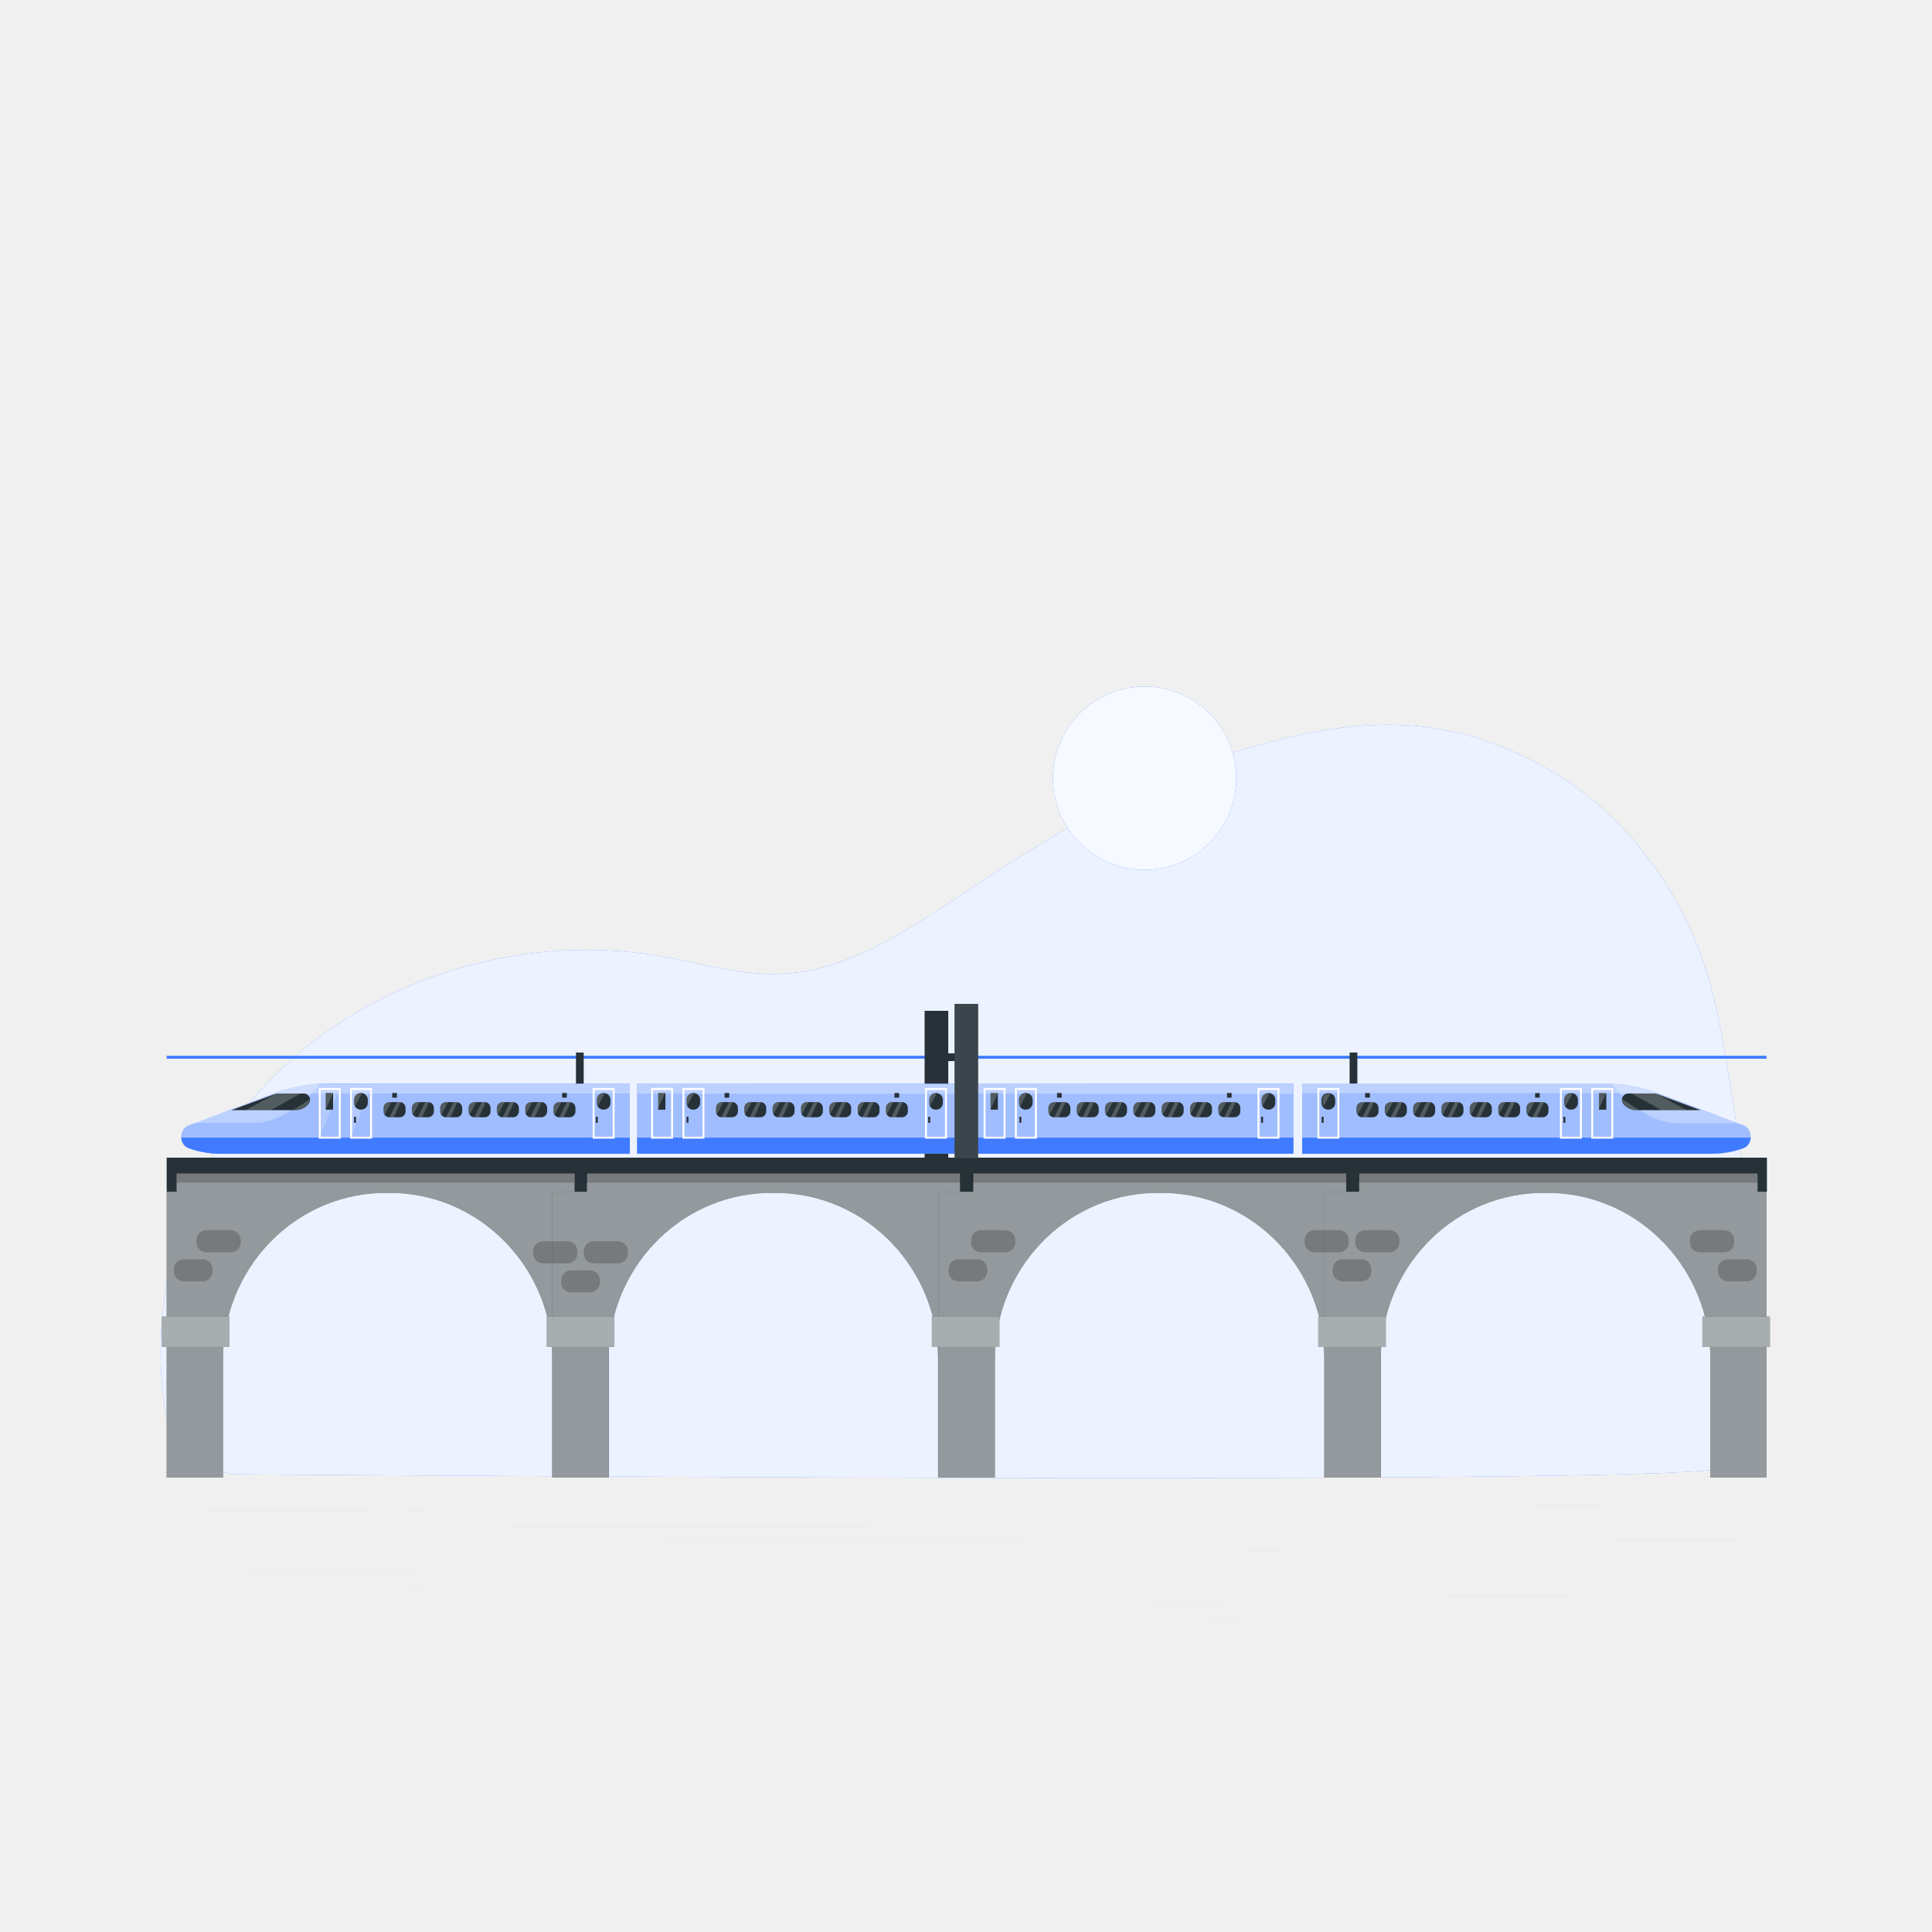
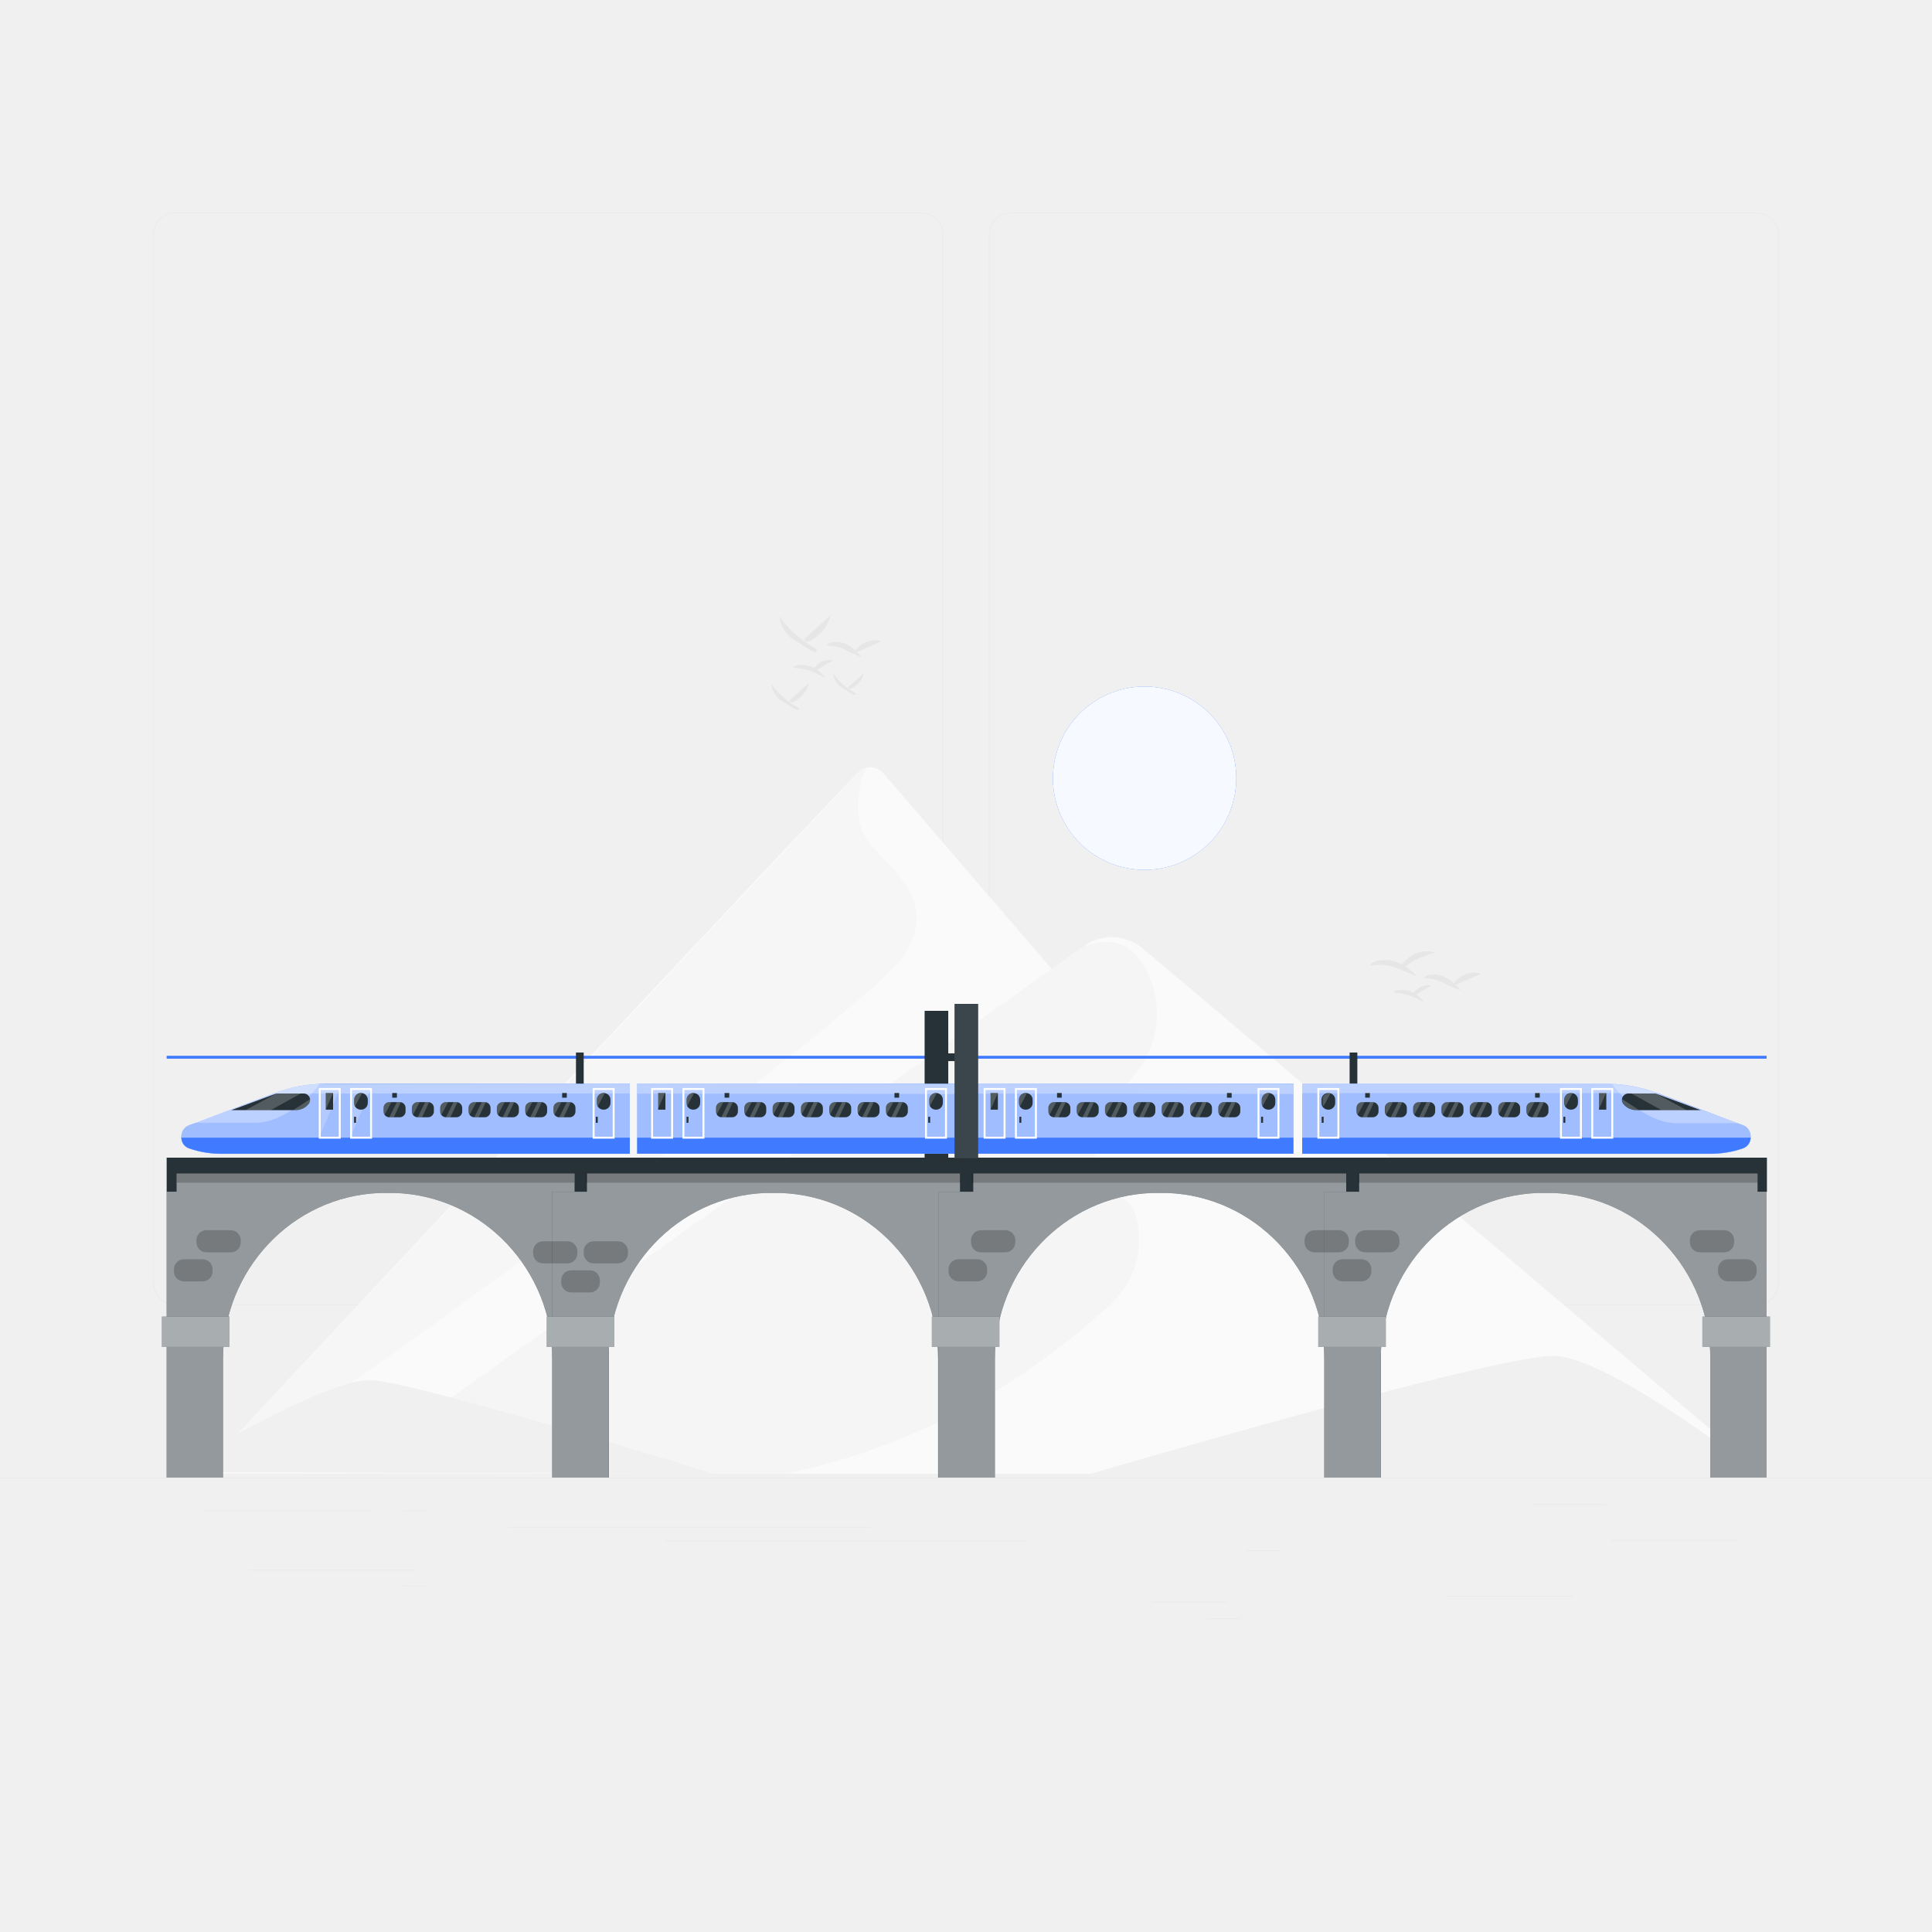
<svg xmlns="http://www.w3.org/2000/svg" viewBox="0 0 500 500">
-   <g id="freepik--background-simple--inject-2">
-     <path d="M62.42,381.55c-9.91-.07-18.21-7-19.68-16.23A101.71,101.71,0,0,1,68.3,281.2c24.84-26.88,65.14-40.19,102.33-33.79,10.46,1.8,20.82,5.05,31.44,4.62,17-.69,31.82-10.58,45.75-19.83,23.9-15.87,48.84-31.14,76.84-39.06s49.94-8.5,75.13,5.48C423,211.5,438.31,235,443.89,259.8s18.84,112,1.49,120.15C436.34,384.18,131.49,382,62.42,381.55Z" style="fill:#407BFF" />
-     <g style="opacity:0.9">
-       <path d="M62.42,381.55c-9.91-.07-18.21-7-19.68-16.23A101.71,101.71,0,0,1,68.3,281.2c24.84-26.88,65.14-40.19,102.33-33.79,10.46,1.8,20.82,5.05,31.44,4.62,17-.69,31.82-10.58,45.75-19.83,23.9-15.87,48.84-31.14,76.84-39.06s49.94-8.5,75.13,5.48C423,211.5,438.31,235,443.89,259.8s18.84,112,1.49,120.15C436.34,384.18,131.49,382,62.42,381.55Z" style="fill:#fff" />
-     </g>
+   <g id="freepik--background-complete--inject-2">
+     <path d="M238.4,337.8H45.3a5.71,5.71,0,0,1-5.71-5.71V60.66A5.71,5.71,0,0,1,45.3,55H238.4a5.71,5.71,0,0,1,5.71,5.71V332.09A5.71,5.71,0,0,1,238.4,337.8ZM45.3,55.2a5.47,5.47,0,0,0-5.46,5.46V332.09a5.47,5.47,0,0,0,5.46,5.46H238.4a5.47,5.47,0,0,0,5.46-5.46V60.66a5.47,5.47,0,0,0-5.46-5.46Z" style="fill:#ebebeb" />
+     <path d="M454.7,337.8H261.6a5.71,5.71,0,0,1-5.71-5.71V60.66A5.71,5.71,0,0,1,261.6,55H454.7a5.71,5.71,0,0,1,5.71,5.71V332.09A5.71,5.71,0,0,1,454.7,337.8ZM261.6,55.2a5.47,5.47,0,0,0-5.46,5.46V332.09a5.47,5.47,0,0,0,5.46,5.46H454.7a5.47,5.47,0,0,0,5.46-5.46V60.66a5.47,5.47,0,0,0-5.46-5.46Z" style="fill:#ebebeb" />
+     <rect y="382.4" width="500" height="0.25" style="fill:#ebebeb" />
+     <path d="M384.55,381.39H54a8.75,8.75,0,0,1,.69-3S214,207.66,222.11,199.91c.12-.11.24-.22.37-.32a4.62,4.62,0,0,1,1.61-.87,4.44,4.44,0,0,1,4.74,1.65Z" style="fill:#fafafa" />
+     <path d="M233.28,248.15C222.39,263.26,67.58,377.65,54,381.39l.69-3L222.48,199.59l1.61-.87c-1.84,4-3.51,13.19.27,18.53C229.64,224.68,244.16,233,233.28,248.15Z" style="fill:#e6e6e6;opacity:0.2" />
+     <path d="M456.21,381.39,89.3,381.33S269.43,252.69,277.88,246.67l.31-.22,1.22-.85c.4-.27.78-.52,1.13-.77a12.79,12.79,0,0,1,7.15-2.33,13.4,13.4,0,0,1,8.65,3.46C328.85,273.3,456.21,381.39,456.21,381.39Z" style="fill:#fafafa" />
+     <path d="M299.24,265.38a25.79,25.79,0,0,1-6.62,14c-2.92,3.42-6.12,6.54-8,11.86s-1.76,13.74,1.26,16.82c1.86,1.91,4.25,1.3,6.14,3.12,3.05,2.93,3.44,11.26,1.66,16.7s-5,8.6-8.13,11.37c-25.8,23.05-53.7,36.31-82.24,42.09-28.08,0-114,0-114,0S278.18,246.46,278.18,246.46c.43-.3.84-.57,1.23-.85s.78-.52,1.13-.78c3.64-1.17,7.33-1.7,10.84.21C296.16,247.65,300.33,256.44,299.24,265.38Z" style="fill:#e0e0e0;opacity:0.2" />
+     <path d="M455.65,381.77S417,351.43,402.39,350.91s-120.09,30.5-120.09,30.5Z" style="fill:#f0f0f0" />
+     <path d="M184.67,381.37S107.82,357.71,96,357.18,44,381,44,381Z" style="fill:#f0f0f0" />
+     <path d="M223.08,170a9.42,9.42,0,0,1-1.43-.46c-.86-.34-2-.9-3.11-1.46a9.4,9.4,0,0,0-3-.91c-.81-.09-1.36,0-1.44-.21s.4-.61,1.39-.79a6.18,6.18,0,0,1,3.7.63A11.37,11.37,0,0,1,222,169C222.68,169.61,223.08,170,223.08,170Z" style="fill:#e6e6e6" />
+     <path d="M228.08,166l-1,.4c-.61.25-1.39.61-2.25,1-1.73.76-3.2,1.55-3.44,1.21-.11-.16.12-.54.62-1a7.54,7.54,0,0,1,2.26-1.49,5.16,5.16,0,0,1,2.73-.38,4,4,0,0,1,.82.19Z" style="fill:#e6e6e6" />
+     <path d="M213.45,175.46l-.31-.18c-.19-.13-.48-.29-.83-.48a19.39,19.39,0,0,0-2.77-1.21c-2.2-.78-4.17-.61-4.23-.94,0-.15.45-.41,1.3-.53a7.38,7.38,0,0,1,3.31.37,6.61,6.61,0,0,1,2.75,1.85,5.28,5.28,0,0,1,.6.81C213.38,175.35,213.45,175.46,213.45,175.46Z" style="fill:#e6e6e6" />
+     <path d="M215.61,170.92l-.79.45-1.76,1c-1.33.72-2.35,1.58-2.6,1.35s0-.46.34-.92a5.3,5.3,0,0,1,1.7-1.46,4.58,4.58,0,0,1,2.18-.53A3.61,3.61,0,0,1,215.61,170.92Z" style="fill:#e6e6e6" />
+     <path d="M211.36,168a28.59,28.59,0,0,1-9.64-8.44,8,8,0,0,0,4.11,6.24c1.67.9,3.44,2.51,5.29,2.95C211.22,168.56,211.56,168.11,211.36,168Z" style="fill:#e6e6e6" />
+     <path d="M208.05,165.48l6.9-6.25a10.15,10.15,0,0,1-4.88,6.4,2.91,2.91,0,0,1-1.21.38A.77.77,0,0,1,208.05,165.48Z" style="fill:#e6e6e6" />
+     <path d="M206.7,183.21a21,21,0,0,1-7.08-6.19,5.94,5.94,0,0,0,3,4.58c1.22.66,2.53,1.84,3.88,2.16C206.6,183.62,206.84,183.29,206.7,183.21Z" style="fill:#e6e6e6" />
+     <path d="M204.27,181.36l5.06-4.58a7.45,7.45,0,0,1-3.57,4.69,2.2,2.2,0,0,1-.9.28A.57.57,0,0,1,204.27,181.36Z" style="fill:#e6e6e6" />
+     <path d="M221.47,179.44a17.44,17.44,0,0,1-5.86-5.13,4.88,4.88,0,0,0,2.5,3.79c1,.55,2.09,1.53,3.21,1.79C221.38,179.77,221.58,179.5,221.47,179.44Z" style="fill:#e6e6e6" />
+     <path d="M219.45,177.91l4.2-3.8a6.19,6.19,0,0,1-3,3.89,1.94,1.94,0,0,1-.74.23A.47.47,0,0,1,219.45,177.91Z" style="fill:#e6e6e6" />
+     <path d="M378.06,256.27a10.3,10.3,0,0,1-1.48-.49c-.89-.34-2-.93-3.23-1.51a9.85,9.85,0,0,0-3.17-1c-.84-.09-1.41,0-1.49-.22s.41-.63,1.44-.82a6.47,6.47,0,0,1,3.85.66,11.7,11.7,0,0,1,3,2.22C377.65,255.82,378.06,256.27,378.06,256.27Z" style="fill:#e6e6e6" />
+     <path d="M383.27,252.07l-1.07.42c-.64.26-1.45.63-2.35,1-1.79.79-3.32,1.62-3.57,1.26-.11-.17.12-.57.64-1.07a8,8,0,0,1,2.35-1.54,5.41,5.41,0,0,1,2.84-.4,5.29,5.29,0,0,1,.86.2Z" style="fill:#e6e6e6" />
+     <path d="M368.4,259.39l-.29-.18c-.18-.12-.46-.27-.79-.45a17.25,17.25,0,0,0-2.62-1.14c-2.09-.75-4-.59-4-.9,0-.14.42-.39,1.23-.5a7,7,0,0,1,3.14.35,6.21,6.21,0,0,1,2.61,1.76,5.26,5.26,0,0,1,.56.76Z" style="fill:#e6e6e6" />
+     <path d="M370.45,255.08l-.75.43-1.66.93c-1.26.69-2.23,1.5-2.47,1.28s0-.43.32-.87a5,5,0,0,1,1.62-1.38,4.29,4.29,0,0,1,2.06-.5A3.55,3.55,0,0,1,370.45,255.08Z" style="fill:#e6e6e6" />
+     <path d="M366.68,252.62s-.71-.25-1.79-.7-2.54-1.1-4.13-1.63a11.46,11.46,0,0,0-4.18-.58c-1.09.07-1.79.27-1.89.08s.48-.74,1.7-1.1a8.26,8.26,0,0,1,4.83.2,12.24,12.24,0,0,1,4.06,2.4A18,18,0,0,1,366.68,252.62Z" style="fill:#e6e6e6" />
+     <path d="M371.47,246.53l-.4.12c-.26.06-.62.17-1.06.31a32.41,32.41,0,0,0-3.21,1.26c-2.42,1.09-4,2.7-4.32,2.44-.15-.12,0-.71.67-1.48a8.75,8.75,0,0,1,3-2.3,7.57,7.57,0,0,1,3.74-.65,5.79,5.79,0,0,1,1.14.19Z" style="fill:#e6e6e6" />
+     <path d="M161.22,212.12c4.84-1.41,7.63-7.24,7-12.24s-5.16-9.3-10.14-10c.16-2,.85-3.36.85-5.39a25.64,25.64,0,0,0-12.27-21.71c-7.48-4.46-19.44-4.7-25-.46a23.72,23.72,0,0,0-6.57,8.37,19.55,19.55,0,0,0-19.71.22c-5.88,3.61-9.28,10.93-8.86,17.82a18.72,18.72,0,0,0-15.21,1.62c-4.46,2.78-7.39,8.11-6.73,13.33s3.94,8.86,10.51,9.94C75.13,213.57,114.23,225.83,161.22,212.12Z" style="fill:#f0f0f0" />
+     <path d="M392,113.75a11,11,0,1,1,.46,19.32c-4.3,11.71-18.4,11.71-21.69,6.64-5.55,3.78-13.33,5.92-19.94,4.74s-10.28-2.92-15.16-7.53a25.52,25.52,0,0,1-4.38-5.94c-3.67,1.55-11.34,1.71-14.7-.42a9,9,0,0,1-2-12.57c3.38-4.53,9.67-3.77,12.87-2.19-.66-3.85.31-7.82,3.65-9.82a8.94,8.94,0,0,1,10.35.41c2.67-6.71,10.3-12.76,17.49-12.08A17.32,17.32,0,0,1,374,107.89c2.73-3.06,6.43-5.09,10.3-3.73S391.8,109.65,392,113.75Z" style="fill:#f0f0f0" />
+     <path d="M432.31,203.33a5.5,5.5,0,0,0-6.81-5.22c.62-4.39-2.26-9.74-6.49-11s-9.16,1.1-11.12,5.08a8.71,8.71,0,1,0-9.33,14,6.25,6.25,0,0,0,3.52,7.47c2.42,1,6.25,1,7.86-1.76,2,3.28,6.08,4.6,9.89,4,3.59-.58,7.72-3.44,6.73-7,0,0-.16-.71-.16-.72S432.44,209,432.31,203.33Z" style="fill:#f0f0f0" />
  </g>
  <g id="freepik--Water--inject-2">
    <rect x="416.78" y="398.49" width="33.12" height="0.25" style="fill:#ebebeb" />
    <rect x="374.01" y="412.99" width="33.12" height="0.25" style="fill:#ebebeb" />
    <rect x="322.53" y="401.21" width="8.69" height="0.25" style="fill:#ebebeb" />
    <rect x="312.45" y="418.79" width="8.69" height="0.25" style="fill:#ebebeb" />
    <rect x="396.59" y="389.21" width="19.19" height="0.25" style="fill:#ebebeb" />
    <rect x="298.17" y="414.53" width="19.19" height="0.25" style="fill:#ebebeb" />
    <rect x="52.46" y="390.89" width="43.19" height="0.25" style="fill:#ebebeb" />
    <rect x="64.6" y="406.22" width="43.19" height="0.25" style="fill:#ebebeb" />
    <rect x="104.56" y="390.89" width="6.33" height="0.25" style="fill:#ebebeb" />
    <rect x="104.45" y="410.34" width="6.33" height="0.25" style="fill:#ebebeb" />
    <rect x="131.47" y="395.11" width="93.68" height="0.25" style="fill:#ebebeb" />
    <rect x="172.12" y="398.62" width="93.68" height="0.25" style="fill:#ebebeb" />
  </g>
  <g id="freepik--Sun--inject-2">
    <circle cx="296.24" cy="201.41" r="23.72" transform="translate(32.15 443.45) rotate(-76.72)" style="fill:#407BFF" />
    <circle cx="296.24" cy="201.41" r="23.72" transform="translate(32.15 443.45) rotate(-76.72)" style="fill:#fff;opacity:0.95" />
  </g>
  <g id="freepik--electric-line--inject-2">
    <rect x="43.13" y="273.24" width="414.06" height="0.75" style="fill:#407BFF" />
    <rect x="149.06" y="272.39" width="2" height="25.46" style="fill:#263238" />
    <rect x="349.28" y="272.39" width="2" height="26.01" style="fill:#263238" />
    <rect x="239.29" y="261.6" width="6.12" height="38.15" style="fill:#263238" />
    <rect x="242.2" y="272.61" width="8.05" height="2" style="fill:#263238" />
  </g>
  <g id="freepik--Train--inject-2">
    <path d="M70.73,283l-21.92,8.25c-2.53,1-2.51,5,0,5.93a25.26,25.26,0,0,0,8.89,1.43H163V280.45H84.42A38.84,38.84,0,0,0,70.73,283Z" style="fill:#407BFF" />
    <path d="M163,280.45v18.12H57.72a25.26,25.26,0,0,1-8.89-1.43c-2.53-.95-2.55-5,0-5.93l1.67-.63,10.2-3.84.54-.2,9.28-3.49s0,0,.08,0l.15-.06a38.79,38.79,0,0,1,12-2.47c.56,0,1.13,0,1.7,0Z" style="fill:#fff;opacity:0.5" />
    <path d="M163,280.49V283H70.58l.15-.06a38.79,38.79,0,0,1,12-2.47Z" style="fill:#fff;opacity:0.3" />
    <path d="M82.72,280.49l-1,1.34s-7.36,8.73-15.68,8.75c-7.12,0-13.76,0-15.53,0H50s5.14-1.82,10.66-3.84l.54-.2c3.35-1.22,6.8-2.51,9.28-3.49a1.09,1.09,0,0,1,.23-.09A38.79,38.79,0,0,1,82.72,280.49Z" style="fill:#fff;opacity:0.3" />
    <path d="M163,294.43v4.14H57.72a25.22,25.22,0,0,1-8.89-1.43,3,3,0,0,1-1.9-2.71Z" style="fill:#407BFF" />
    <path d="M59.84,287.31,71.54,283H78.6a1.66,1.66,0,0,1,1.3,2.68h0a4.27,4.27,0,0,1-3.36,1.63Z" style="fill:#263238" />
    <g style="opacity:0.2">
      <polygon points="82.75 294.05 87.93 281.83 82.75 281.83 82.75 294.05" style="fill:#fff" />
    </g>
    <g style="opacity:0.2">
      <polygon points="90.82 294.05 96 281.83 90.82 281.83 90.82 294.05" style="fill:#fff" />
    </g>
    <rect x="84.3" y="282.87" width="1.9" height="4.31" style="fill:#263238" />
    <rect x="91.63" y="282.87" width="3.55" height="4.31" rx="1.73" style="fill:#263238" />
    <rect x="154.44" y="282.87" width="3.55" height="4.31" rx="1.73" style="fill:#263238" />
    <rect x="99.26" y="285.22" width="5.7" height="3.93" rx="1.51" style="fill:#263238" />
    <rect x="106.59" y="285.22" width="5.7" height="3.93" rx="1.51" style="fill:#263238" />
    <rect x="113.92" y="285.22" width="5.7" height="3.93" rx="1.51" style="fill:#263238" />
    <rect x="121.25" y="285.22" width="5.7" height="3.93" rx="1.51" style="fill:#263238" />
    <rect x="128.58" y="285.22" width="5.7" height="3.93" rx="1.51" style="fill:#263238" />
    <rect x="135.9" y="285.22" width="5.7" height="3.93" rx="1.51" style="fill:#263238" />
    <rect x="143.23" y="285.22" width="5.7" height="3.93" rx="1.51" style="fill:#263238" />
    <rect x="101.51" y="282.87" width="1.21" height="1.21" style="fill:#263238" />
    <rect x="145.48" y="282.87" width="1.21" height="1.21" style="fill:#263238" />
    <path d="M96.28,294.68H90.61v-13.1h5.67Zm-5.17-.5h4.67v-12.1H91.11Z" style="fill:#fff" />
    <path d="M88.18,294.68H82.5v-13.1h5.68Zm-5.18-.5h4.68v-12.1H83Z" style="fill:#fff" />
    <path d="M159.06,294.68h-5.68v-13.1h5.68Zm-5.18-.5h4.68v-12.1h-4.68Z" style="fill:#fff" />
    <path d="M429.27,283l21.92,8.25c2.53,1,2.51,5,0,5.93a25.26,25.26,0,0,1-8.89,1.43H337V280.45h78.58A38.84,38.84,0,0,1,429.27,283Z" style="fill:#407BFF" />
    <path d="M429.27,283l21.92,8.25c2.53,1,2.51,5,0,5.93a25.26,25.26,0,0,1-8.89,1.43H337V280.45h78.58A38.84,38.84,0,0,1,429.27,283Z" style="fill:#fff;opacity:0.5" />
    <path d="M417.25,280.6l1,1.34s7.36,8.73,15.68,8.75c7.12,0,13.76,0,15.53,0H450s-5.14-1.82-10.66-3.84l-.54-.2c-3.35-1.22-6.8-2.51-9.28-3.49a1.09,1.09,0,0,0-.23-.09A38.79,38.79,0,0,0,417.25,280.6Z" style="fill:#fff;opacity:0.3" />
    <path d="M337,294.43v4.14H442.28a25.22,25.22,0,0,0,8.89-1.43,3,3,0,0,0,1.9-2.71Z" style="fill:#407BFF" />
    <path d="M440.16,287.31,428.46,283H421.4a1.66,1.66,0,0,0-1.3,2.68h0a4.27,4.27,0,0,0,3.36,1.63Z" style="fill:#263238" />
    <rect x="413.8" y="282.87" width="1.9" height="4.31" transform="translate(829.51 570.05) rotate(180)" style="fill:#263238" />
    <rect x="404.82" y="282.87" width="3.55" height="4.31" rx="1.73" transform="translate(813.18 570.05) rotate(-180)" style="fill:#263238" />
    <rect x="342.01" y="282.87" width="3.55" height="4.31" rx="1.73" transform="translate(687.56 570.05) rotate(180)" style="fill:#263238" />
    <rect x="395.04" y="285.22" width="5.7" height="3.93" rx="1.51" style="fill:#263238" />
    <rect x="387.71" y="285.22" width="5.7" height="3.93" rx="1.51" style="fill:#263238" />
    <rect x="380.38" y="285.22" width="5.7" height="3.93" rx="1.51" style="fill:#263238" />
    <rect x="373.05" y="285.22" width="5.7" height="3.93" rx="1.51" style="fill:#263238" />
    <rect x="365.72" y="285.22" width="5.7" height="3.93" rx="1.51" style="fill:#263238" />
    <rect x="358.39" y="285.22" width="5.7" height="3.93" rx="1.51" style="fill:#263238" />
    <rect x="351.06" y="285.22" width="5.7" height="3.93" rx="1.51" style="fill:#263238" />
    <rect x="397.29" y="282.87" width="1.21" height="1.21" transform="translate(795.78 566.94) rotate(180)" style="fill:#263238" />
    <rect x="353.31" y="282.87" width="1.21" height="1.21" transform="translate(707.83 566.94) rotate(180)" style="fill:#263238" />
    <path d="M409.39,294.68h-5.67v-13.1h5.67Zm-5.17-.5h4.67v-12.1h-4.67Z" style="fill:#fff" />
    <path d="M417.5,294.68h-5.68v-13.1h5.68Zm-5.18-.5H417v-12.1h-4.68Z" style="fill:#fff" />
    <path d="M346.62,294.68h-5.68v-13.1h5.68Zm-5.18-.5h4.68v-12.1h-4.68Z" style="fill:#fff" />
    <rect x="164.9" y="280.45" width="83.79" height="18.12" style="fill:#407BFF" />
    <rect x="164.9" y="280.45" width="83.79" height="18.12" style="fill:#fff;opacity:0.5" />
    <polygon points="248.69 283.12 164.9 283.02 164.9 280.45 248.69 280.55 248.69 283.12" style="fill:#fff;opacity:0.3" />
    <rect x="164.9" y="294.43" width="83.79" height="4.14" style="fill:#407BFF" />
    <rect x="170.31" y="282.87" width="1.9" height="4.31" style="fill:#263238" />
    <rect x="177.65" y="282.87" width="3.55" height="4.31" rx="1.73" style="fill:#263238" />
    <rect x="240.46" y="282.87" width="3.55" height="4.31" rx="1.73" style="fill:#263238" />
    <rect x="185.27" y="285.22" width="5.7" height="3.93" rx="1.51" style="fill:#263238" />
    <rect x="192.6" y="285.22" width="5.7" height="3.93" rx="1.51" style="fill:#263238" />
    <rect x="199.93" y="285.22" width="5.7" height="3.93" rx="1.51" style="fill:#263238" />
    <rect x="207.26" y="285.22" width="5.7" height="3.93" rx="1.51" style="fill:#263238" />
    <rect x="214.59" y="285.22" width="5.7" height="3.93" rx="1.51" style="fill:#263238" />
    <rect x="221.92" y="285.22" width="5.7" height="3.93" rx="1.51" style="fill:#263238" />
    <rect x="229.25" y="285.22" width="5.7" height="3.93" rx="1.51" style="fill:#263238" />
    <rect x="187.52" y="282.87" width="1.21" height="1.21" style="fill:#263238" />
    <rect x="231.49" y="282.87" width="1.21" height="1.21" style="fill:#263238" />
    <path d="M182.3,294.68h-5.68v-13.1h5.68Zm-5.18-.5h4.68v-12.1h-4.68Z" style="fill:#fff" />
    <path d="M174.19,294.68h-5.68v-13.1h5.68Zm-5.18-.5h4.68v-12.1H169Z" style="fill:#fff" />
    <path d="M245.07,294.68h-5.68v-13.1h5.68Zm-5.18-.5h4.68v-12.1h-4.68Z" style="fill:#fff" />
    <rect x="250.94" y="280.45" width="83.79" height="18.12" style="fill:#407BFF" />
    <rect x="250.94" y="280.45" width="83.79" height="18.12" style="fill:#fff;opacity:0.5" />
    <polygon points="334.7 283.12 250.91 283.02 250.91 280.45 334.7 280.55 334.7 283.12" style="fill:#fff;opacity:0.3" />
    <rect x="250.94" y="294.43" width="83.79" height="4.14" style="fill:#407BFF" />
    <rect x="256.35" y="282.87" width="1.9" height="4.31" style="fill:#263238" />
    <rect x="263.69" y="282.87" width="3.55" height="4.31" rx="1.73" style="fill:#263238" />
    <rect x="326.5" y="282.87" width="3.55" height="4.31" rx="1.73" style="fill:#263238" />
    <rect x="271.31" y="285.22" width="5.7" height="3.93" rx="1.51" style="fill:#263238" />
    <rect x="278.64" y="285.22" width="5.7" height="3.93" rx="1.51" style="fill:#263238" />
    <rect x="285.97" y="285.22" width="5.7" height="3.93" rx="1.51" style="fill:#263238" />
    <rect x="293.3" y="285.22" width="5.7" height="3.93" rx="1.51" style="fill:#263238" />
    <rect x="300.63" y="285.22" width="5.7" height="3.93" rx="1.51" style="fill:#263238" />
    <rect x="307.96" y="285.22" width="5.7" height="3.93" rx="1.51" style="fill:#263238" />
    <rect x="315.29" y="285.22" width="5.7" height="3.93" rx="1.51" style="fill:#263238" />
    <rect x="273.56" y="282.87" width="1.21" height="1.21" style="fill:#263238" />
    <rect x="317.54" y="282.87" width="1.21" height="1.21" style="fill:#263238" />
    <path d="M268.34,294.68h-5.68v-13.1h5.68Zm-5.18-.5h4.68v-12.1h-4.68Z" style="fill:#fff" />
    <path d="M260.23,294.68h-5.67v-13.1h5.67Zm-5.17-.5h4.67v-12.1h-4.67Z" style="fill:#fff" />
    <path d="M331.11,294.68h-5.67v-13.1h5.67Zm-5.17-.5h4.67v-12.1h-4.67Z" style="fill:#fff" />
    <polygon points="63.53 287.31 70.05 287.31 77.85 283 71.54 283 63.53 287.31" style="fill:#fff;opacity:0.2" />
    <path d="M75.84,287.31l4.4-2.85s.46,1.14-1.79,2.4a3.56,3.56,0,0,1-1.67.45Z" style="fill:#fff;opacity:0.2" />
    <polygon points="436.53 287.31 430.01 287.31 422.21 283 428.52 283 436.53 287.31" style="fill:#fff;opacity:0.2" />
    <path d="M424.22,287.31l-4.4-2.85s-.46,1.14,1.79,2.4a3.56,3.56,0,0,0,1.67.45Z" style="fill:#fff;opacity:0.2" />
    <polygon points="86.2 282.87 84.3 287.18 84.3 282.87 86.2 282.87" style="fill:#fff;opacity:0.2" />
    <polygon points="100.77 289.15 102.71 285.21 103.74 285.24 101.91 289.15 100.77 289.15" style="fill:#fff;opacity:0.2" />
    <path d="M101.31,285.22l-1.77,3.28a1.43,1.43,0,0,1-.28-.86v-.91a1.5,1.5,0,0,1,1.51-1.51Z" style="fill:#fff;opacity:0.2" />
    <path d="M93.67,283l-1.77,3.28a1.43,1.43,0,0,1-.28-.86v-.91A1.5,1.5,0,0,1,93.13,283Z" style="fill:#fff;opacity:0.2" />
    <path d="M156.48,283l-1.77,3.28a1.43,1.43,0,0,1-.28-.86v-.91a1.5,1.5,0,0,1,1.51-1.51Z" style="fill:#fff;opacity:0.2" />
    <polygon points="108.1 289.15 110.04 285.21 111.07 285.24 109.23 289.15 108.1 289.15" style="fill:#fff;opacity:0.2" />
    <path d="M108.64,285.22l-1.77,3.28a1.43,1.43,0,0,1-.28-.86v-.91a1.5,1.5,0,0,1,1.51-1.51Z" style="fill:#fff;opacity:0.2" />
    <polygon points="115.42 289.15 117.37 285.21 118.4 285.24 116.56 289.15 115.42 289.15" style="fill:#fff;opacity:0.2" />
    <path d="M116,285.22l-1.77,3.28a1.43,1.43,0,0,1-.28-.86v-.91a1.5,1.5,0,0,1,1.51-1.51Z" style="fill:#fff;opacity:0.2" />
    <polygon points="122.75 289.15 124.7 285.21 125.73 285.24 123.89 289.15 122.75 289.15" style="fill:#fff;opacity:0.2" />
    <path d="M123.3,285.22l-1.77,3.28a1.43,1.43,0,0,1-.28-.86v-.91a1.5,1.5,0,0,1,1.51-1.51Z" style="fill:#fff;opacity:0.2" />
    <polygon points="130.08 289.15 132.03 285.21 133.06 285.24 131.22 289.15 130.08 289.15" style="fill:#fff;opacity:0.2" />
    <path d="M130.63,285.22l-1.77,3.28a1.37,1.37,0,0,1-.28-.86v-.91a1.5,1.5,0,0,1,1.51-1.51Z" style="fill:#fff;opacity:0.2" />
    <polygon points="137.23 289.15 139.18 285.21 140.21 285.24 138.37 289.15 137.23 289.15" style="fill:#fff;opacity:0.2" />
    <path d="M137.77,285.22,136,288.5a1.43,1.43,0,0,1-.28-.86v-.91a1.5,1.5,0,0,1,1.51-1.51Z" style="fill:#fff;opacity:0.2" />
    <polygon points="144.75 289.15 146.69 285.21 147.72 285.24 145.88 289.15 144.75 289.15" style="fill:#fff;opacity:0.2" />
    <path d="M145.29,285.22l-1.77,3.28a1.43,1.43,0,0,1-.28-.86v-.91a1.5,1.5,0,0,1,1.51-1.51Z" style="fill:#fff;opacity:0.2" />
    <polygon points="172.1 282.88 170.2 287.2 170.2 282.88 172.1 282.88" style="fill:#fff;opacity:0.2" />
    <polygon points="186.67 289.17 188.62 285.23 189.64 285.26 187.81 289.17 186.67 289.17" style="fill:#fff;opacity:0.2" />
    <path d="M187.21,285.24l-1.77,3.28a1.43,1.43,0,0,1-.28-.86v-.91a1.5,1.5,0,0,1,1.51-1.51Z" style="fill:#fff;opacity:0.2" />
    <path d="M179.57,283l-1.77,3.28a1.43,1.43,0,0,1-.28-.86v-.91A1.5,1.5,0,0,1,179,283Z" style="fill:#fff;opacity:0.2" />
    <path d="M242.38,283l-1.77,3.28a1.43,1.43,0,0,1-.28-.86v-.91a1.5,1.5,0,0,1,1.51-1.51Z" style="fill:#fff;opacity:0.2" />
    <polygon points="194 289.17 195.94 285.23 196.97 285.26 195.13 289.17 194 289.17" style="fill:#fff;opacity:0.2" />
    <path d="M194.54,285.24l-1.77,3.28a1.43,1.43,0,0,1-.28-.86v-.91a1.5,1.5,0,0,1,1.51-1.51Z" style="fill:#fff;opacity:0.2" />
    <polygon points="201.33 289.17 203.27 285.23 204.3 285.26 202.46 289.17 201.33 289.17" style="fill:#fff;opacity:0.2" />
    <path d="M201.87,285.24l-1.77,3.28a1.43,1.43,0,0,1-.28-.86v-.91a1.5,1.5,0,0,1,1.51-1.51Z" style="fill:#fff;opacity:0.2" />
    <polygon points="208.66 289.17 210.6 285.23 211.63 285.26 209.79 289.17 208.66 289.17" style="fill:#fff;opacity:0.2" />
    <path d="M209.2,285.24l-1.77,3.28a1.43,1.43,0,0,1-.28-.86v-.91a1.5,1.5,0,0,1,1.51-1.51Z" style="fill:#fff;opacity:0.2" />
    <polygon points="215.99 289.17 217.93 285.23 218.96 285.26 217.12 289.17 215.99 289.17" style="fill:#fff;opacity:0.2" />
    <path d="M216.53,285.24l-1.77,3.28a1.43,1.43,0,0,1-.28-.86v-.91a1.5,1.5,0,0,1,1.51-1.51Z" style="fill:#fff;opacity:0.2" />
    <polygon points="223.13 289.17 225.08 285.23 226.11 285.26 224.27 289.17 223.13 289.17" style="fill:#fff;opacity:0.2" />
    <path d="M223.68,285.24l-1.77,3.28a1.43,1.43,0,0,1-.28-.86v-.91a1.5,1.5,0,0,1,1.51-1.51Z" style="fill:#fff;opacity:0.2" />
    <polygon points="230.65 289.17 232.59 285.23 233.62 285.26 231.79 289.17 230.65 289.17" style="fill:#fff;opacity:0.2" />
    <path d="M231.19,285.24l-1.77,3.28a1.43,1.43,0,0,1-.28-.86v-.91a1.5,1.5,0,0,1,1.51-1.51Z" style="fill:#fff;opacity:0.2" />
    <polygon points="258.24 282.88 256.35 287.2 256.35 282.88 258.24 282.88" style="fill:#fff;opacity:0.2" />
    <polygon points="272.81 289.17 274.76 285.23 275.79 285.26 273.95 289.17 272.81 289.17" style="fill:#fff;opacity:0.2" />
    <path d="M273.36,285.24l-1.77,3.28a1.43,1.43,0,0,1-.28-.86v-.91a1.5,1.5,0,0,1,1.51-1.51Z" style="fill:#fff;opacity:0.2" />
    <path d="M265.72,283,264,286.3a1.43,1.43,0,0,1-.28-.86v-.91a1.5,1.5,0,0,1,1.51-1.51Z" style="fill:#fff;opacity:0.2" />
    <path d="M328.52,283l-1.77,3.28a1.43,1.43,0,0,1-.28-.86v-.91A1.5,1.5,0,0,1,328,283Z" style="fill:#fff;opacity:0.2" />
    <polygon points="280.14 289.17 282.09 285.23 283.12 285.26 281.28 289.17 280.14 289.17" style="fill:#fff;opacity:0.2" />
    <path d="M280.68,285.24l-1.77,3.28a1.43,1.43,0,0,1-.28-.86v-.91a1.5,1.5,0,0,1,1.51-1.51Z" style="fill:#fff;opacity:0.2" />
    <polygon points="287.47 289.17 289.42 285.23 290.45 285.26 288.61 289.17 287.47 289.17" style="fill:#fff;opacity:0.2" />
    <path d="M288,285.24l-1.77,3.28a1.43,1.43,0,0,1-.28-.86v-.91a1.5,1.5,0,0,1,1.51-1.51Z" style="fill:#fff;opacity:0.2" />
    <polygon points="294.8 289.17 296.75 285.23 297.77 285.26 295.94 289.17 294.8 289.17" style="fill:#fff;opacity:0.2" />
    <path d="M295.34,285.24l-1.77,3.28a1.43,1.43,0,0,1-.28-.86v-.91a1.5,1.5,0,0,1,1.51-1.51Z" style="fill:#fff;opacity:0.2" />
    <polygon points="302.13 289.17 304.07 285.23 305.1 285.26 303.27 289.17 302.13 289.17" style="fill:#fff;opacity:0.2" />
    <path d="M302.67,285.24l-1.77,3.28a1.43,1.43,0,0,1-.28-.86v-.91a1.5,1.5,0,0,1,1.51-1.51Z" style="fill:#fff;opacity:0.2" />
    <polygon points="309.28 289.17 311.22 285.23 312.25 285.26 310.42 289.17 309.28 289.17" style="fill:#fff;opacity:0.2" />
    <path d="M309.82,285.24l-1.77,3.28a1.43,1.43,0,0,1-.28-.86v-.91a1.5,1.5,0,0,1,1.51-1.51Z" style="fill:#fff;opacity:0.2" />
    <polygon points="316.79 289.17 318.74 285.23 319.77 285.26 317.93 289.17 316.79 289.17" style="fill:#fff;opacity:0.2" />
    <path d="M317.34,285.24l-1.77,3.28a1.43,1.43,0,0,1-.28-.86v-.91a1.5,1.5,0,0,1,1.51-1.51Z" style="fill:#fff;opacity:0.2" />
    <polygon points="415.65 282.85 413.75 287.16 413.75 282.85 415.65 282.85" style="fill:#fff;opacity:0.2" />
    <polygon points="352.62 289.13 354.57 285.2 355.6 285.23 353.76 289.13 352.62 289.13" style="fill:#fff;opacity:0.2" />
    <path d="M353.16,285.2l-1.77,3.28a1.43,1.43,0,0,1-.28-.86v-.91a1.5,1.5,0,0,1,1.51-1.51Z" style="fill:#fff;opacity:0.2" />
    <path d="M344.32,283l-1.77,3.28a1.43,1.43,0,0,1-.28-.86v-.91a1.5,1.5,0,0,1,1.51-1.51Z" style="fill:#fff;opacity:0.2" />
    <path d="M406.93,283l-1.77,3.28a1.43,1.43,0,0,1-.28-.86v-.91a1.5,1.5,0,0,1,1.51-1.51Z" style="fill:#fff;opacity:0.2" />
    <polygon points="359.95 289.13 361.89 285.2 362.92 285.23 361.09 289.13 359.95 289.13" style="fill:#fff;opacity:0.2" />
    <path d="M360.49,285.2l-1.77,3.28a1.43,1.43,0,0,1-.28-.86v-.91A1.5,1.5,0,0,1,360,285.2Z" style="fill:#fff;opacity:0.2" />
    <polygon points="367.28 289.13 369.22 285.2 370.25 285.23 368.42 289.13 367.28 289.13" style="fill:#fff;opacity:0.2" />
    <path d="M367.82,285.2l-1.77,3.28a1.43,1.43,0,0,1-.28-.86v-.91a1.5,1.5,0,0,1,1.51-1.51Z" style="fill:#fff;opacity:0.2" />
    <polygon points="374.61 289.13 376.55 285.2 377.58 285.23 375.74 289.13 374.61 289.13" style="fill:#fff;opacity:0.2" />
    <path d="M375.15,285.2l-1.77,3.28a1.43,1.43,0,0,1-.28-.86v-.91a1.5,1.5,0,0,1,1.51-1.51Z" style="fill:#fff;opacity:0.2" />
    <polygon points="381.94 289.13 383.88 285.2 384.91 285.23 383.07 289.13 381.94 289.13" style="fill:#fff;opacity:0.2" />
    <path d="M382.48,285.2l-1.77,3.28a1.43,1.43,0,0,1-.28-.86v-.91a1.5,1.5,0,0,1,1.51-1.51Z" style="fill:#fff;opacity:0.2" />
    <polygon points="389.08 289.13 391.03 285.2 392.06 285.23 390.22 289.13 389.08 289.13" style="fill:#fff;opacity:0.2" />
    <path d="M389.63,285.2l-1.77,3.28a1.43,1.43,0,0,1-.28-.86v-.91a1.5,1.5,0,0,1,1.51-1.51Z" style="fill:#fff;opacity:0.2" />
    <polygon points="396.6 289.13 398.55 285.2 399.57 285.23 397.74 289.13 396.6 289.13" style="fill:#fff;opacity:0.2" />
    <path d="M397.14,285.2l-1.77,3.28a1.43,1.43,0,0,1-.28-.86v-.91a1.5,1.5,0,0,1,1.51-1.51Z" style="fill:#fff;opacity:0.2" />
    <rect x="91.63" y="289.01" width="0.51" height="1.57" style="fill:#263238" />
    <rect x="154.19" y="289.01" width="0.51" height="1.57" style="fill:#263238" />
    <rect x="177.67" y="289.01" width="0.51" height="1.57" style="fill:#263238" />
    <rect x="240.22" y="289.01" width="0.51" height="1.57" style="fill:#263238" />
    <rect x="263.81" y="289.01" width="0.51" height="1.57" style="fill:#263238" />
    <rect x="326.37" y="289.01" width="0.51" height="1.57" style="fill:#263238" />
    <rect x="342.04" y="289.01" width="0.51" height="1.57" style="fill:#263238" />
    <rect x="404.6" y="289.01" width="0.51" height="1.57" style="fill:#263238" />
    <path d="M337,280.37v2.53h92.42l-.15-.06a38.79,38.79,0,0,0-12-2.47Z" style="fill:#fff;opacity:0.3" />
  </g>
  <g id="freepik--Bridge--inject-2">
    <rect x="43.13" y="299.6" width="414.15" height="8.86" style="fill:#263238" />
    <path d="M157.58,308.45V382.4H143V351.58c0-22.81-17.84-42-40.64-42.84-.67,0-1.33,0-2,0s-1.35,0-2,0c-22.8.82-40.64,20-40.64,42.85V382.4H43.13V308.45H45.7V303.7h103v4.75Z" style="fill:#263238" />
    <path d="M157.58,308.45V382.4H143V351.58c0-22.81-17.84-42-40.64-42.84-.67,0-1.33,0-2,0s-1.35,0-2,0c-22.8.82-40.64,20-40.64,42.85V382.4H43.13V308.45H45.7V303.7h103v4.75Z" style="fill:#fff;opacity:0.5" />
    <path d="M257.35,308.45V382.4H242.78V351.58c0-22.81-17.84-42-40.65-42.84-.66,0-1.32,0-2,0s-1.36,0-2,0c-22.8.82-40.63,20-40.63,42.85V382.4H142.9V308.45h9V303.7h96.55v4.75Z" style="fill:#263238" />
    <path d="M257.35,308.45V382.4H242.78V351.58c0-22.81-17.84-42-40.65-42.84-.66,0-1.32,0-2,0s-1.36,0-2,0c-22.8.82-40.63,20-40.63,42.85V382.4H142.9V308.45h9V303.7h96.55v4.75Z" style="fill:#fff;opacity:0.5" />
    <path d="M357.33,308.45V382.4H342.76V351.58c0-22.81-17.84-42-40.65-42.84-.66,0-1.32,0-2,0s-1.36,0-2,0c-22.8.82-40.63,20-40.63,42.85V382.4H242.88V308.45h9V303.7H348.4v4.75Z" style="fill:#263238" />
    <path d="M357.33,308.45V382.4H342.76V351.58c0-22.81-17.84-42-40.65-42.84-.66,0-1.32,0-2,0s-1.36,0-2,0c-22.8.82-40.63,20-40.63,42.85V382.4H242.88V308.45h9V303.7H348.4v4.75Z" style="fill:#fff;opacity:0.5" />
    <path d="M457.2,308.45V382.4H442.63V351.58c0-22.81-17.84-42-40.65-42.84-.66,0-1.32,0-2,0s-1.36,0-2,0c-22.8.82-40.63,20-40.63,42.85V382.4H342.75V308.45h9V303.7h103.1v4.75Z" style="fill:#263238" />
    <path d="M457.2,308.45V382.4H442.63V351.58c0-22.81-17.84-42-40.65-42.84-.66,0-1.32,0-2,0s-1.36,0-2,0c-22.8.82-40.63,20-40.63,42.85V382.4H342.75V308.45h9V303.7h103.1v4.75Z" style="fill:#fff;opacity:0.5" />
    <rect x="45.7" y="303.7" width="102.97" height="2.38" style="opacity:0.2" />
    <rect x="151.61" y="303.7" width="97.04" height="2.38" style="opacity:0.2" />
    <rect x="251.5" y="303.7" width="96.93" height="2.38" style="opacity:0.2" />
    <rect x="351.46" y="303.7" width="103.4" height="2.38" style="opacity:0.2" />
    <rect x="141.51" y="340.74" width="17.47" height="7.84" style="fill:#263238" />
    <rect x="141.51" y="340.74" width="17.47" height="7.84" style="fill:#fff;opacity:0.6" />
    <rect x="41.91" y="340.74" width="17.47" height="7.84" style="fill:#263238" />
    <rect x="41.91" y="340.74" width="17.47" height="7.84" style="fill:#fff;opacity:0.6" />
    <rect x="341.17" y="340.74" width="17.47" height="7.84" style="fill:#263238" />
    <rect x="341.17" y="340.74" width="17.47" height="7.84" style="fill:#fff;opacity:0.6" />
    <rect x="440.58" y="340.74" width="17.47" height="7.84" style="fill:#263238" />
    <rect x="440.58" y="340.74" width="17.47" height="7.84" style="fill:#fff;opacity:0.6" />
    <rect x="241.17" y="340.74" width="17.47" height="7.84" style="fill:#263238" />
    <rect x="241.17" y="340.74" width="17.47" height="7.84" style="fill:#fff;opacity:0.6" />
    <g style="opacity:0.2">
      <rect x="137.97" y="321.24" width="11.46" height="5.72" rx="2.58" />
      <rect x="151.06" y="321.24" width="11.46" height="5.72" rx="2.58" />
      <rect x="145.24" y="328.76" width="10.01" height="5.72" rx="2.58" />
      <rect x="251.3" y="318.38" width="11.46" height="5.72" rx="2.58" />
      <rect x="245.48" y="325.89" width="10.01" height="5.72" rx="2.58" />
      <rect x="337.62" y="318.38" width="11.46" height="5.72" rx="2.58" />
      <rect x="350.72" y="318.38" width="11.46" height="5.72" rx="2.58" />
      <rect x="344.9" y="325.89" width="10.01" height="5.72" rx="2.58" />
      <rect x="437.34" y="318.38" width="11.46" height="5.72" rx="2.58" />
      <rect x="444.62" y="325.89" width="10.01" height="5.72" rx="2.58" />
      <rect x="50.84" y="318.38" width="11.46" height="5.72" rx="2.58" transform="translate(113.14 642.48) rotate(180)" />
      <rect x="45.02" y="325.89" width="10.01" height="5.72" rx="2.58" transform="translate(100.04 657.51) rotate(180)" />
    </g>
    <rect x="247.03" y="259.8" width="6.12" height="39.95" style="fill:#263238" />
    <rect x="247.03" y="259.8" width="6.12" height="39.95" style="fill:#fff;opacity:0.1" />
  </g>
</svg>
